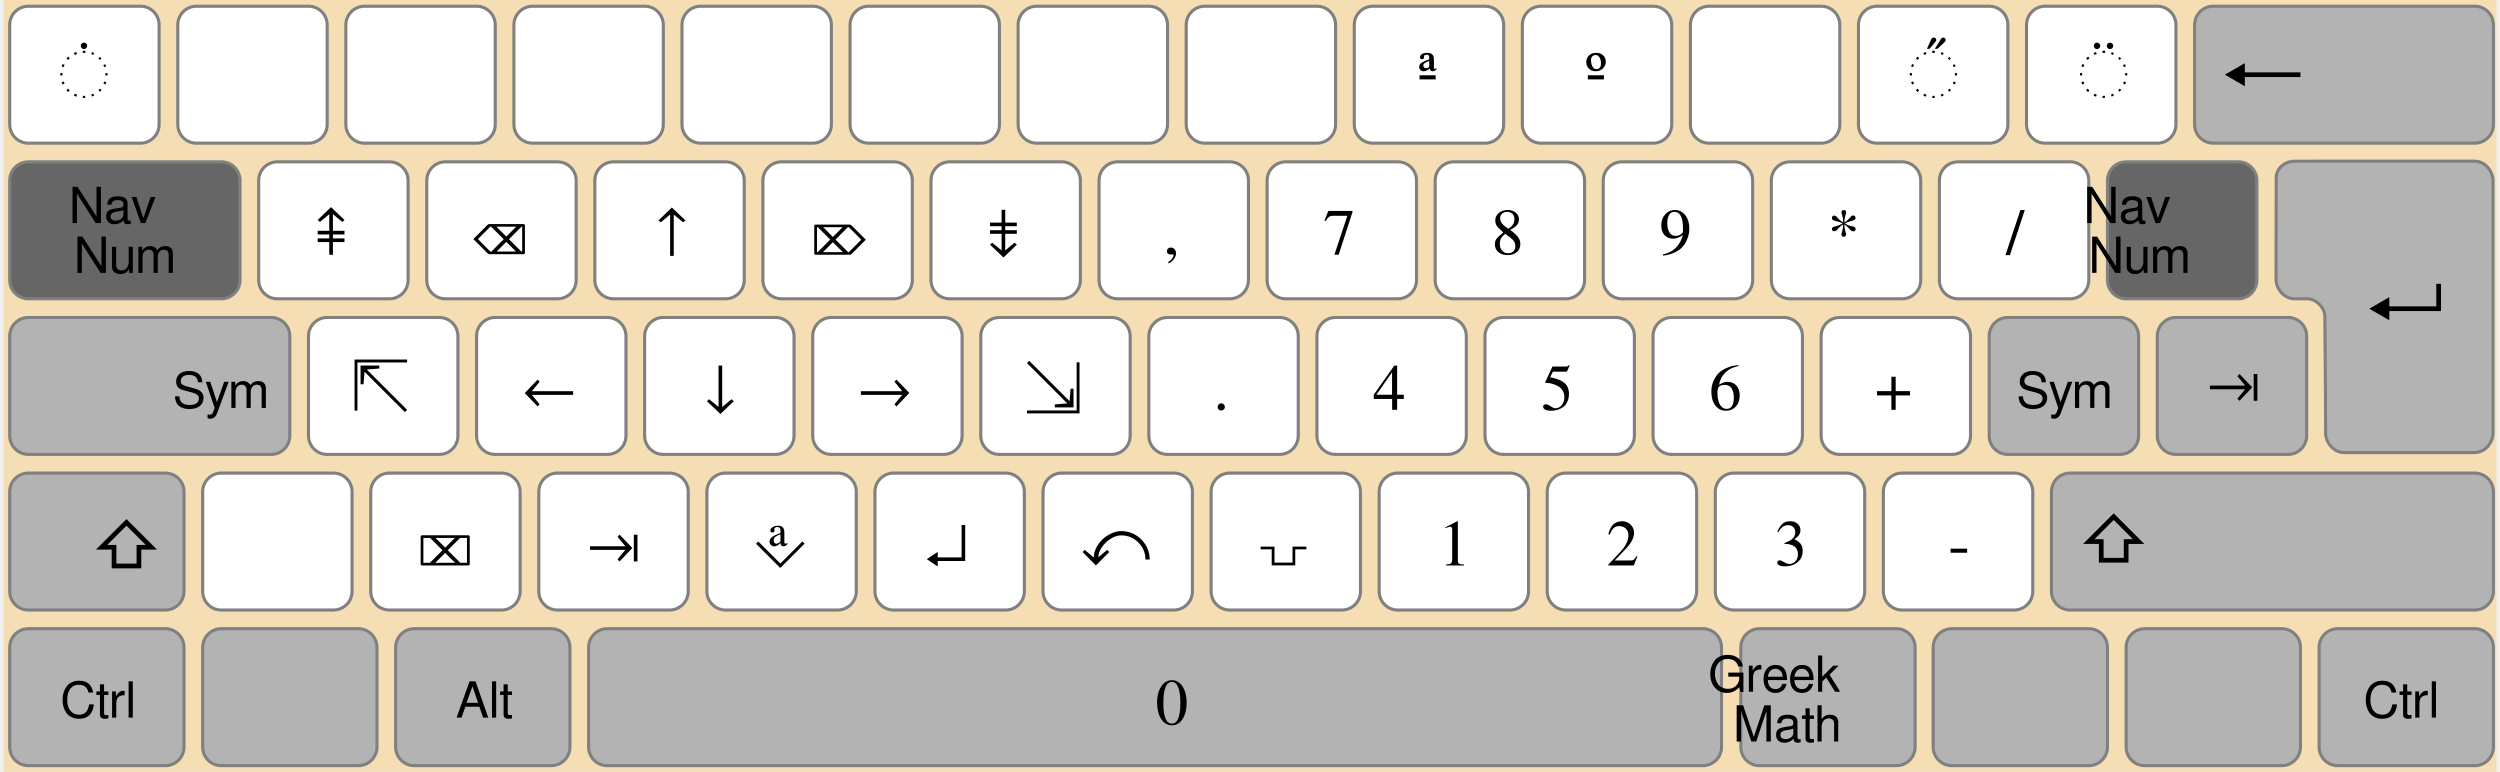
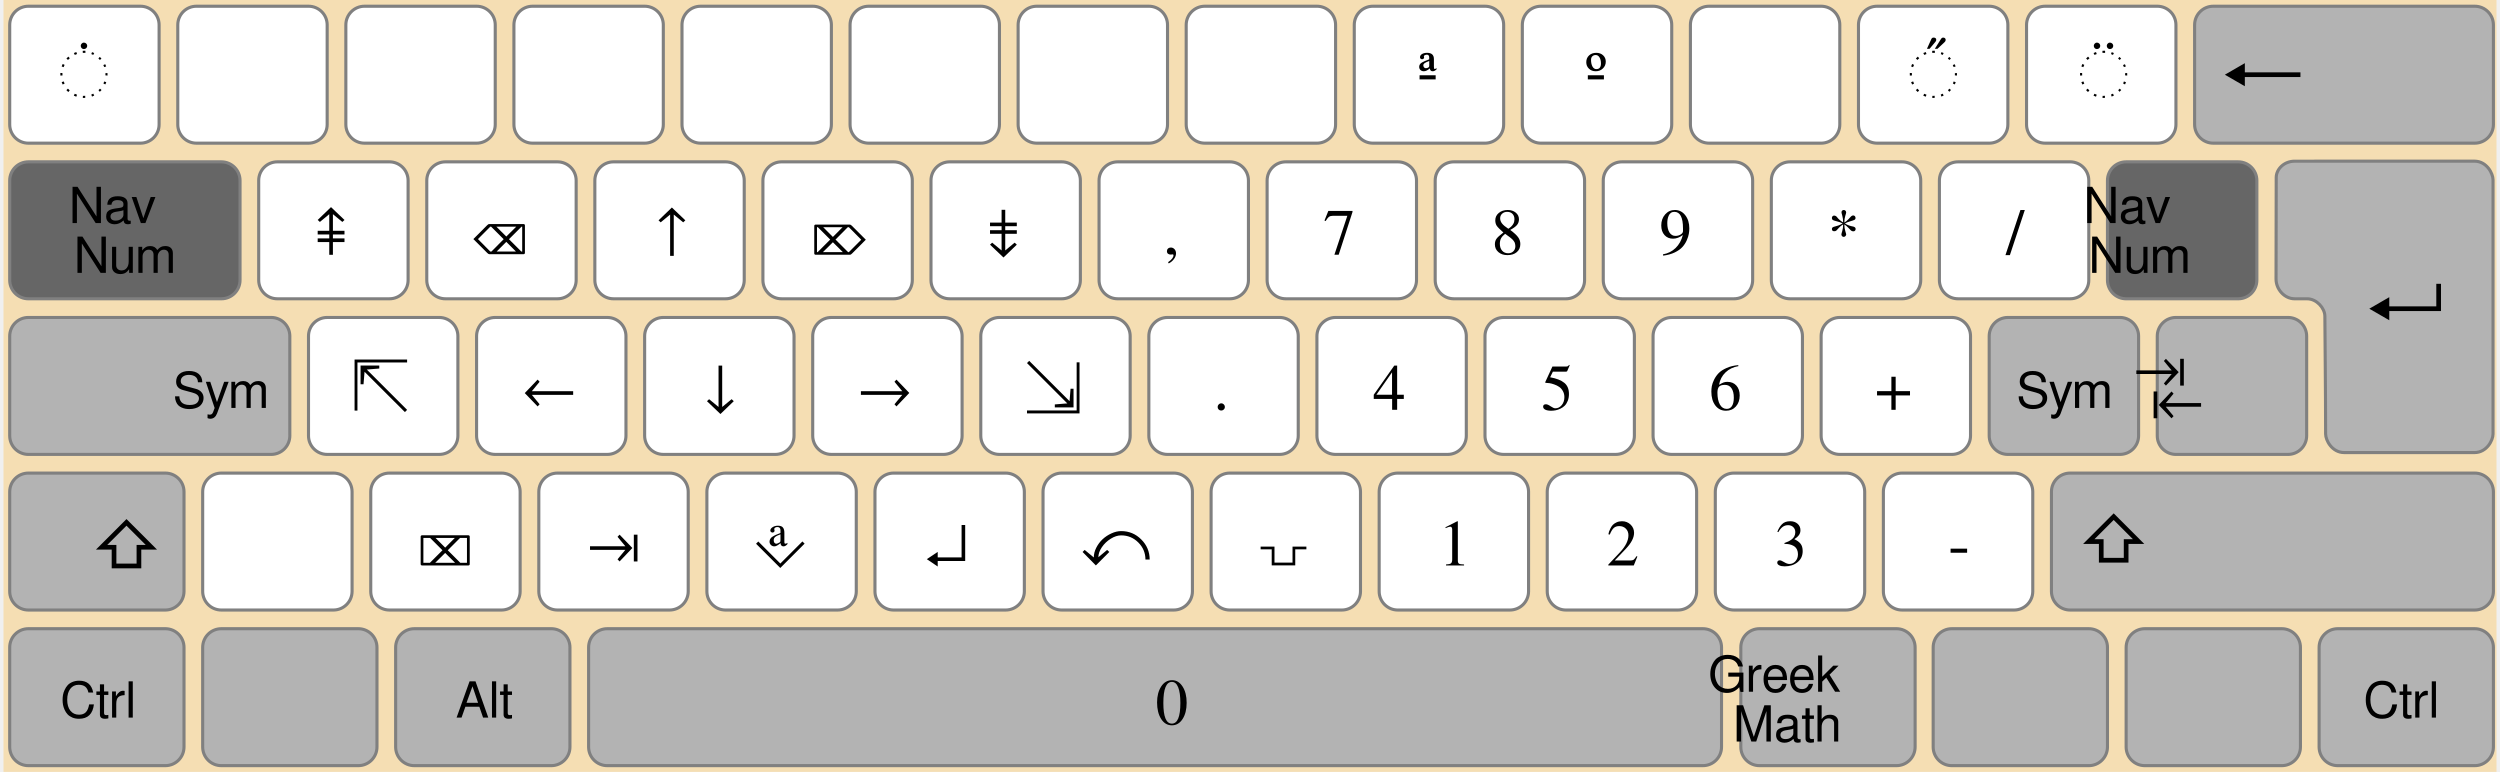
<svg xmlns="http://www.w3.org/2000/svg" xmlns:xlink="http://www.w3.org/1999/xlink" id="svg2" version="1.0" xml:space="preserve" width="800" height="247" viewBox="0 0 801 248" style="display:inline">
  <defs id="defs4">
    <marker id="TriangleOutM" refX="0" refY="0" orient="auto" style="overflow:visible">
      <path id="path4356" style="fill-rule:evenodd;stroke:#000000;stroke-width:1pt;marker-start:none" d="M 5.77,0 -2.88,5 V -5 Z" transform="scale(0.4)" />
    </marker>
    <style id="style6" type="text/css">


    
    

      text            { writing-mode:lr-tb;font-weight:bold;font-family:Nimbus Sans L, Arial, sans-serif ;}
      #T_others       { font-size:16px; text-align:start ;text-anchor:start ;}
      #T_alterninsc   { font-size:14px; fill:dimgray    ;fill-opacity:1 ;stroke:none; text-align:start ;text-anchor:start ;}
      #T_stdletters   { font-size:21px; fill:black      ;fill-opacity:1 ;stroke:none; text-align:center;text-anchor:middle;}
      #T_stdspecial   { font-size:18px; fill:black      ;fill-opacity:1 ;stroke:none; text-align:center;text-anchor:middle;}
      #T_intodisuse   { font-size:18px; fill:dimgray    ;fill-opacity:1 ;stroke:none; text-align:center;text-anchor:middle;}
      #T_AltGr        { font-size:18px; fill:blue       ;fill-opacity:1 ;stroke:none; text-align:center;text-anchor:middle;}
      #T_AltGrSh      { font-size:18px; fill:dodgerblue ;fill-opacity:1 ;stroke:none; text-align:center;text-anchor:middle;}
      .T_UpAltGr      { font-size:18px; fill:skyblue    ;}
      .T_DeadKey      { font-size:21px; fill:red        ;}

      #T_Lx_AltGr     { font-size:18px; fill:purple     ;fill-opacity:1 ;stroke:none; text-align:center;text-anchor:middle;}
      #T_Lx_AltGrSh   { font-size:18px; fill:blueviolet ;fill-opacity:1 ;stroke:none; text-align:center;text-anchor:middle;}
      .T_Lx_UpAltGr   { font-size:18px; fill:violet     ;font-family:Sans;}
      .T_Lx_DeadKey   { font-size:21px; fill:darkorange ;fill-opacity:1 ;stroke:darkorange;stroke-width:0.6;}

      .T_size_s       { font-size:12px; fill:black      ;fill-opacity:1 ;stroke:none; text-align:start ;text-anchor:start ;}
      .T_size_L       { font-size:21px;}

      #GlyphKey       { fill:white      ;stroke:grey   ;stroke-width:1;}
      #ModifKey       { fill:gainsboro  ;stroke:grey   ;stroke-width:1;}
      #OtherKey       { fill:silver     ;stroke:grey   ;stroke-width:1;}
      .K_AltGr        { fill:#D5EEF8    ;stroke:grey   ;stroke-width:1;}

     
       
    </style>
  </defs>
  <g id="layer1" style="display:inline">
    <rect id="Bckgrd" x="0" y="0" width="801" height="248" style="fill:#f5deb3;stroke:none" />
  </g>
  <g id="layer2" style="display:inline">
    <g id="GlyphKey">
      <rect id="K_kb2a" x="2" y="2" width="48" height="44" rx="6" ry="6" />
      <use id="K_kb2b" xlink:href="#K_kb2a" transform="translate(54)" />
      <use id="K_kb2c" xlink:href="#K_kb2a" transform="translate(108)" />
      <use id="K_kb2d" xlink:href="#K_kb2a" transform="translate(162)" />
      <use id="K_kb2e" xlink:href="#K_kb2a" transform="translate(216)" />
      <use id="K_kb2f" xlink:href="#K_kb2a" transform="translate(270)" />
      <use id="K_kb2g" xlink:href="#K_kb2a" transform="translate(324)" />
      <use id="K_kb2h" xlink:href="#K_kb2a" transform="translate(378)" />
      <use id="K_kb2i" xlink:href="#K_kb2a" transform="translate(432)" />
      <use id="K_kb2j" xlink:href="#K_kb2a" transform="translate(486)" />
      <use id="K_kb2k" xlink:href="#K_kb2a" transform="translate(540)" />
      <use id="K_kb2l" xlink:href="#K_kb2a" transform="translate(594)" />
      <use id="K_kb2m" xlink:href="#K_kb2a" transform="translate(648)" />
      <use id="K_kb3b" xlink:href="#K_kb2a" transform="translate(80,50)" />
      <use id="K_kb3c" xlink:href="#K_kb2a" transform="translate(134,50)" />
      <use id="K_kb3d" xlink:href="#K_kb2a" transform="translate(188,50)" />
      <use id="K_kb3e" xlink:href="#K_kb2a" transform="translate(242,50)" />
      <use id="K_kb3f" xlink:href="#K_kb2a" transform="translate(296,50)" />
      <use id="K_kb3g" xlink:href="#K_kb2a" transform="translate(350,50)" />
      <use id="K_kb3h" xlink:href="#K_kb2a" transform="translate(404,50)" />
      <use id="K_kb3i" xlink:href="#K_kb2a" transform="translate(458,50)" />
      <use id="K_kb3j" xlink:href="#K_kb2a" transform="translate(512,50)" />
      <use id="K_kb3k" xlink:href="#K_kb2a" transform="translate(566,50)" />
      <use id="K_kb3l" xlink:href="#K_kb2a" transform="translate(620,50)" />
      <use id="K_kb4b" xlink:href="#K_kb2a" transform="translate(96,100)" />
      <use id="K_kb4c" xlink:href="#K_kb2a" transform="translate(150,100)" />
      <use id="K_kb4d" xlink:href="#K_kb2a" transform="translate(204,100)" />
      <use id="K_kb4e" xlink:href="#K_kb2a" transform="translate(258,100)" />
      <use id="K_kb4f" xlink:href="#K_kb2a" transform="translate(312,100)" />
      <use id="K_kb4g" xlink:href="#K_kb2a" transform="translate(366,100)" />
      <use id="K_kb4h" xlink:href="#K_kb2a" transform="translate(420,100)" />
      <use id="K_kb4i" xlink:href="#K_kb2a" transform="translate(474,100)" />
      <use id="K_kb4j" xlink:href="#K_kb2a" transform="translate(528,100)" />
      <use id="K_kb4k" xlink:href="#K_kb2a" transform="translate(582,100)" />
      <use id="K_kb5b" xlink:href="#K_kb2a" transform="translate(62,150)" />
      <use id="K_kb5c" xlink:href="#K_kb2a" transform="translate(116,150)" />
      <use id="K_kb5d" xlink:href="#K_kb2a" transform="translate(170,150)" />
      <use id="K_kb5e" xlink:href="#K_kb2a" transform="translate(224,150)" />
      <use id="K_kb5f" xlink:href="#K_kb2a" transform="translate(278,150)" />
      <use id="K_kb5g" xlink:href="#K_kb2a" transform="translate(332,150)" />
      <use id="K_kb5h" xlink:href="#K_kb2a" transform="translate(386,150)" />
      <use id="K_kb5i" xlink:href="#K_kb2a" transform="translate(440,150)" />
      <use id="K_kb5j" xlink:href="#K_kb2a" transform="translate(494,150)" />
      <use id="K_kb5k" xlink:href="#K_kb2a" transform="translate(548,150)" />
      <use id="K_kb5l" xlink:href="#K_kb2a" transform="translate(602,150)" />
    </g>
    <g id="ModifKey" style="fill:#b3b3b3">
      <rect id="K_kb4a" x="2" y="102" width="90" height="44" rx="6" ry="6" style="fill:#b3b3b3" />
      <rect id="K_kb5a" x="2" y="152" width="56" height="44" rx="6" ry="6" style="fill:#b3b3b3" />
      <rect id="K_kb5m" x="658" y="152" width="142" height="44" rx="6" ry="6" style="opacity:1;fill:#b3b3b3" />
      <use id="K_kb4l" xlink:href="#K_kb2a" transform="translate(636,100)" style="display:inline;fill:#b3b3b3" />
      <use id="K_kb3m" xlink:href="#K_kb2a" transform="translate(674,50)" style="display:inline;fill:#666666" />
      <rect id="K_kb3a" x="2" y="52" width="74" height="44" rx="6" ry="6" style="display:inline;fill:#666666" />
      <rect id="rect1" x="558.198" y="202" width="56" height="44" rx="6" ry="6" style="display:inline" />
    </g>
    <g id="OtherKey" style="fill:#b3b3b3">
      <rect id="K_kb2n" x="704" y="2" width="96" height="44" rx="6" ry="6" style="fill:#b3b3b3" />
      <path id="K_kb3n" d="m 736.16,51.79 c -3.44,0 -5.93,2.56 -5.94,5.24 l -0.06,32.6 c -0.01,3.31 2.69,6.37 6,6.37 h 3.99 c 3.081,0 5.7,3.04 5.7,5.59 0,2.55 0.24,24.57 0.24,37.85 0,1.99 2.02,5.97 6,5.97 13.94,0 27.88,0 41.82,0 3.98,0 5.97,-3.98 5.97,-5.97 0,-27.22 0,-54.44 0,-81.66 0,-1.99 -1.99,-6 -5.97,-6 z" style="fill:#b3b3b3" />
      <rect id="K_kb6a" x="2" y="202" width="56" height="44" rx="6" ry="6" style="fill:#b3b3b3" />
      <rect id="K_kb6b" x="64" y="202" width="56" height="44" rx="6" ry="6" style="fill:#b3b3b3" />
      <rect id="K_kb6c" x="126" y="202" width="56" height="44" rx="6" ry="6" style="fill:#b3b3b3" />
      <rect id="K_kb6l" x="620" y="202" width="56" height="44" rx="6" ry="6" style="fill:#b3b3b3" />
      <rect id="K_kb6m" x="682" y="202" width="56" height="44" rx="6" ry="6" style="fill:#b3b3b3" />
      <rect id="K_kb6n" x="744" y="202" width="56" height="44" rx="6" ry="6" style="fill:#b3b3b3" />
      <rect id="K_kb6d" x="188" y="202" width="364" height="44" rx="6" ry="6" style="display:inline;fill:#b3b3b3" />
      <use id="K_kb4m" xlink:href="#K_kb2a" transform="translate(690,100)" style="display:inline;fill:#b3b3b3" />
    </g>
  </g>
  <g id="DrawedInscr" style="display:inline">
    <path id="S_kb2n" style="fill:none;stroke:#000000;stroke-width:1.506;stroke-dasharray:none;marker-end:url(#TriangleOutM)" d="M 738,24 H 718" />
    <g id="sublayer3a" style="display:inline">
      <path id="S_kb5a" style="fill:none;stroke:#000000;stroke-width:1.506;stroke-dasharray:none" d="m 39.519,167.84 -8,8 h 4 v 6 h 8 v -6 h 4 z" />
      <use id="S_kb5n" xlink:href="#S_kb5a" transform="translate(638.4809,-1.840102)" x="0" y="0" width="1" height="1" />
      <path id="S_kb3n" style="fill:none;stroke:#000000;stroke-width:1.506;stroke-dasharray:none;marker-end:url(#TriangleOutM)" d="m 782.408,91.187 v 8 h -18" />
    </g>
  </g>
  <g id="fr-fr" style="display:inline">
    <g id="T_stdletters" style="font-size:21px;text-align:center;text-anchor:middle;fill:#000000;fill-opacity:1;stroke:none" transform="translate(9.260975,9.671158)">
      <text id="T_kb3b" x="96" y="72" style="font-style:normal;font-variant:normal;font-weight:normal;font-stretch:normal;line-height:0%;font-family:FreeSerif;-inkscape-font-specification:FreeSerif;writing-mode:lr-tb;fill:#000000">⇞</text>
      <text id="T_kb3c" x="150" y="72" style="font-style:normal;font-variant:normal;font-weight:normal;font-stretch:normal;line-height:0%;font-family:FreeSerif;-inkscape-font-specification:FreeSerif;writing-mode:lr-tb">⌫</text>
      <text id="T_kb3d" x="205.517" y="72.327" style="font-style:normal;font-variant:normal;font-weight:normal;font-stretch:normal;line-height:0%;font-family:FreeSerif;-inkscape-font-specification:FreeSerif;writing-mode:lr-tb">↑</text>
      <text id="T_kb3e" x="259.53" y="72.176" style="font-style:normal;font-variant:normal;font-weight:normal;font-stretch:normal;line-height:0%;font-family:FreeSerif;-inkscape-font-specification:FreeSerif;writing-mode:lr-tb">⌦</text>
      <text id="T_kb3f" x="312" y="72" style="font-style:normal;font-variant:normal;font-weight:normal;font-stretch:normal;line-height:0%;font-family:FreeSerif;-inkscape-font-specification:FreeSerif;writing-mode:lr-tb">⇟</text>
      <text id="T_kb3g" x="366" y="72" style="font-style:normal;font-variant:normal;font-weight:normal;font-stretch:normal;line-height:0%;font-family:FreeSerif;-inkscape-font-specification:FreeSerif;writing-mode:lr-tb">,</text>
      <text id="T_kb3h" x="420" y="72" style="font-style:normal;font-variant:normal;font-weight:normal;font-stretch:normal;line-height:0%;font-family:FreeSerif;-inkscape-font-specification:FreeSerif;writing-mode:lr-tb">7</text>
      <text id="T_kb3i" x="474" y="72" style="font-style:normal;font-variant:normal;font-weight:normal;font-stretch:normal;line-height:0%;font-family:FreeSerif;-inkscape-font-specification:FreeSerif;writing-mode:lr-tb">8</text>
      <text id="T_kb3j" x="528" y="72" style="font-style:normal;font-variant:normal;font-weight:normal;font-stretch:normal;line-height:0%;font-family:FreeSerif;-inkscape-font-specification:FreeSerif;writing-mode:lr-tb">9</text>
      <text id="T_kb3k" x="582" y="72" style="font-style:normal;font-variant:normal;font-weight:normal;font-stretch:normal;line-height:0%;font-family:FreeSerif;-inkscape-font-specification:FreeSerif;writing-mode:lr-tb">*</text>
      <text id="T_kb4b" x="112" y="122" style="font-style:normal;font-variant:normal;font-weight:normal;font-stretch:normal;line-height:0%;font-family:FreeSerif;-inkscape-font-specification:FreeSerif;writing-mode:lr-tb">⇱</text>
      <text id="T_kb4c" x="166" y="122" style="font-style:normal;font-variant:normal;font-weight:normal;font-stretch:normal;line-height:0%;font-family:FreeSerif;-inkscape-font-specification:FreeSerif;writing-mode:lr-tb">←</text>
      <text id="T_kb4d" x="221.077" y="122.07" style="font-style:normal;font-variant:normal;font-weight:normal;font-stretch:normal;line-height:0%;font-family:FreeSerif;-inkscape-font-specification:FreeSerif;writing-mode:lr-tb">↓</text>
      <text id="T_kb4e" x="274" y="122" style="font-style:normal;font-variant:normal;font-weight:normal;font-stretch:normal;line-height:0%;font-family:FreeSerif;-inkscape-font-specification:FreeSerif;writing-mode:lr-tb">→</text>
      <text id="T_kb4f" x="328" y="122" style="font-style:normal;font-variant:normal;font-weight:normal;font-stretch:normal;line-height:0%;font-family:FreeSerif;-inkscape-font-specification:FreeSerif;writing-mode:lr-tb">⇲</text>
      <text id="T_kb4g" x="382" y="122" style="font-style:normal;font-variant:normal;font-weight:normal;font-stretch:normal;line-height:0%;font-family:FreeSerif;-inkscape-font-specification:FreeSerif;writing-mode:lr-tb">.</text>
      <text id="T_kb4h" x="436" y="122" style="font-style:normal;font-variant:normal;font-weight:normal;font-stretch:normal;line-height:0%;font-family:FreeSerif;-inkscape-font-specification:FreeSerif;writing-mode:lr-tb">4</text>
      <text id="T_kb4i" x="490" y="122" style="font-style:normal;font-variant:normal;font-weight:normal;font-stretch:normal;line-height:0%;font-family:FreeSerif;-inkscape-font-specification:FreeSerif;writing-mode:lr-tb">5</text>
      <text id="T_kb4j" x="544" y="122" style="font-style:normal;font-variant:normal;font-weight:normal;font-stretch:normal;line-height:0%;font-family:FreeSerif;-inkscape-font-specification:FreeSerif;writing-mode:lr-tb">6</text>
      <text id="T_kb4k" x="598" y="122" style="font-style:normal;font-variant:normal;font-weight:normal;font-stretch:normal;line-height:0%;font-family:FreeSerif;-inkscape-font-specification:FreeSerif;writing-mode:lr-tb">+</text>
      <text id="T_kb5c" x="132.647" y="172" style="font-style:normal;font-variant:normal;font-weight:normal;font-stretch:normal;line-height:0%;font-family:FreeSerif;-inkscape-font-specification:FreeSerif;writing-mode:lr-tb">⌧</text>
      <text id="T_kb5d" x="186.964" y="171.817" style="font-style:normal;font-variant:normal;font-weight:normal;font-stretch:normal;line-height:0%;font-family:FreeSerif;-inkscape-font-specification:FreeSerif;writing-mode:lr-tb">⇥</text>
      <text id="T_kb5e" x="240" y="172" style="font-style:normal;font-variant:normal;font-weight:normal;font-stretch:normal;line-height:0%;font-family:FreeSerif;-inkscape-font-specification:FreeSerif;writing-mode:lr-tb">⎀</text>
      <text id="T_kb5f" x="294" y="172" style="font-style:normal;font-variant:normal;font-weight:normal;font-stretch:normal;line-height:0%;font-family:FreeSerif;-inkscape-font-specification:FreeSerif;writing-mode:lr-tb">↵</text>
      <text id="T_kb5g" x="348" y="172" style="font-style:normal;font-variant:normal;font-weight:normal;font-stretch:normal;line-height:0%;font-family:FreeSerif;-inkscape-font-specification:FreeSerif;writing-mode:lr-tb">↶</text>
      <text id="T_kb5h" x="402" y="172" style="font-style:normal;font-variant:normal;font-weight:normal;font-stretch:normal;line-height:0%;font-family:FreeSerif;-inkscape-font-specification:FreeSerif;writing-mode:lr-tb">⍽</text>
      <text id="text6" x="618.983" y="172" style="font-style:normal;font-variant:normal;font-weight:normal;font-stretch:normal;line-height:0%;font-family:FreeSerif;-inkscape-font-specification:FreeSerif;writing-mode:lr-tb">-</text>
      <text id="text5" x="564.983" y="172" style="font-style:normal;font-variant:normal;font-weight:normal;font-stretch:normal;line-height:0%;font-family:FreeSerif;-inkscape-font-specification:FreeSerif;writing-mode:lr-tb">3</text>
      <text id="text4" x="510.983" y="172" style="font-style:normal;font-variant:normal;font-weight:normal;font-stretch:normal;line-height:0%;font-family:FreeSerif;-inkscape-font-specification:FreeSerif;writing-mode:lr-tb">2</text>
      <text id="text3" x="456.983" y="172" style="font-style:normal;font-variant:normal;font-weight:normal;font-stretch:normal;line-height:0%;font-family:FreeSerif;-inkscape-font-specification:FreeSerif;writing-mode:lr-tb">1</text>
      <text id="text2" x="78.748" y="172" style="font-style:normal;font-variant:normal;font-weight:normal;font-stretch:normal;line-height:0%;font-family:FreeSerif;-inkscape-font-specification:FreeSerif;writing-mode:lr-tb" />
      <text id="text8" x="637.072" y="72" style="font-style:normal;font-variant:normal;font-weight:normal;font-stretch:normal;line-height:0%;font-family:FreeSerif;-inkscape-font-specification:FreeSerif;writing-mode:lr-tb">/</text>
      <text id="text47" x="665.499" y="21.502" style="font-style:normal;font-variant:normal;font-weight:normal;font-stretch:normal;line-height:0%;font-family:FreeSerif;-inkscape-font-specification:FreeSerif;writing-mode:lr-tb">◌̈</text>
      <text id="text45" x="610.801" y="21.502" style="font-style:normal;font-variant:normal;font-weight:normal;font-stretch:normal;line-height:0%;font-family:FreeSerif;-inkscape-font-specification:FreeSerif;writing-mode:lr-tb">◌̋</text>
      <text id="text42" x="556.765" y="21.502" style="font-style:normal;font-variant:normal;font-weight:normal;font-stretch:normal;line-height:0%;font-family:FreeSerif;-inkscape-font-specification:FreeSerif;writing-mode:lr-tb" />
      <text id="text41" x="502.765" y="21.502" style="font-style:normal;font-variant:normal;font-weight:normal;font-stretch:normal;line-height:0%;font-family:FreeSerif;-inkscape-font-specification:FreeSerif;writing-mode:lr-tb" />
      <text id="text36" x="232.765" y="21.502" style="font-style:normal;font-variant:normal;font-weight:normal;font-stretch:normal;line-height:0%;font-family:FreeSerif;-inkscape-font-specification:FreeSerif;writing-mode:lr-tb"> </text>
      <text id="text34" x="502.413" y="21.502" style="font-style:normal;font-variant:normal;font-weight:normal;font-stretch:normal;line-height:0%;font-family:FreeSerif;-inkscape-font-specification:FreeSerif;writing-mode:lr-tb">º</text>
      <text id="text44" x="448.413" y="21.502" style="font-style:normal;font-variant:normal;font-weight:normal;font-stretch:normal;line-height:0%;font-family:FreeSerif;-inkscape-font-specification:FreeSerif;writing-mode:lr-tb;fill:#000000">ª</text>
      <text id="text46" x="611.837" y="21.502" style="font-style:normal;font-variant:normal;font-weight:normal;font-stretch:normal;line-height:0%;font-family:FreeSerif;-inkscape-font-specification:FreeSerif;writing-mode:lr-tb" transform="translate(-595.255)">◌̇</text>
      <text id="text17" x="448.915" y="21.502" style="font-style:normal;font-variant:normal;font-weight:normal;font-stretch:normal;line-height:0%;font-family:FreeSerif;-inkscape-font-specification:FreeSerif;writing-mode:lr-tb" />
      <text id="text18" x="366.132" y="223.075" style="font-style:normal;font-variant:normal;font-weight:normal;font-stretch:normal;line-height:0%;font-family:FreeSerif;-inkscape-font-specification:FreeSerif;writing-mode:lr-tb">0</text>
-       <text id="text19" x="707.418" y="120.204" style="font-style:normal;font-variant:normal;font-weight:normal;font-stretch:normal;line-height:0%;font-family:FreeSerif;-inkscape-font-specification:FreeSerif;writing-mode:lr-tb">⇥</text>
+       <text id="text19" x="707.418" y="115.316" style="font-style:normal;font-variant:normal;font-weight:normal;font-stretch:normal;line-height:0.5;font-family:FreeSerif;-inkscape-font-specification:FreeSerif;writing-mode:lr-tb">
+         <tspan id="tspan3" x="707.418" y="115.316">⇥</tspan>
+         <tspan id="tspan4" x="707.418" y="125.816">⇤</tspan>
+       </text>
    </g>
    <g id="T_others" style="font-size:16px;text-align:start;text-anchor:start" transform="translate(8.350729,0.565431)">
      <text id="T_kb6a" x="10" y="230" style="font-style:normal;font-variant:normal;font-weight:normal;font-stretch:normal;line-height:0%;font-family:FreeSans;-inkscape-font-specification:FreeSans;writing-mode:lr-tb">Ctrl</text>
      <text id="T_kb6c" x="136.991" y="230" style="font-style:normal;font-variant:normal;font-weight:normal;font-stretch:normal;line-height:0%;font-family:FreeSans;-inkscape-font-specification:FreeSans;writing-mode:lr-tb">Alt</text>
      <text id="T_kb6n" x="750" y="230" style="font-style:normal;font-variant:normal;font-weight:normal;font-stretch:normal;line-height:0%;font-family:FreeSans;-inkscape-font-specification:FreeSans;writing-mode:lr-tb">Ctrl</text>
      <text id="text48" x="653.8" y="130.492" style="font-style:normal;font-variant:normal;font-weight:normal;font-stretch:normal;line-height:0%;font-family:FreeSans;-inkscape-font-specification:FreeSans;text-align:center;writing-mode:lr-tb;text-anchor:middle">Sym</text>
      <text id="text49" x="61.454" y="130.492" style="font-style:normal;font-variant:normal;font-weight:normal;font-stretch:normal;line-height:0%;font-family:FreeSans;-inkscape-font-specification:FreeSans;text-align:center;writing-mode:lr-tb;text-anchor:middle">Sym</text>
      <text id="text50" x="578.671" y="221.695" style="font-style:normal;font-variant:normal;font-weight:normal;font-stretch:normal;line-height:1;font-family:FreeSans;-inkscape-font-specification:FreeSans;text-align:center;writing-mode:lr-tb;text-anchor:middle">
        <tspan id="tspan2" x="578.671" y="221.695">Greek</tspan>
        <tspan x="578.671" y="237.695" id="tspan1">Math</tspan>
      </text>
      <text id="text52" x="44.585" y="71.114" style="font-style:normal;font-variant:normal;font-weight:normal;font-stretch:normal;line-height:1;font-family:FreeSans;-inkscape-font-specification:FreeSans;text-align:center;writing-mode:lr-tb;text-anchor:middle">
        <tspan id="tspan8" x="44.585" y="71.114" style="line-height:1">Nav</tspan>
        <tspan id="tspan6" x="44.585" y="87.114" style="line-height:1">Num</tspan>
      </text>
      <text id="text10" x="691.891" y="71.114" style="font-style:normal;font-variant:normal;font-weight:normal;font-stretch:normal;line-height:1;font-family:FreeSans;-inkscape-font-specification:FreeSans;text-align:center;writing-mode:lr-tb;text-anchor:middle">
        <tspan id="tspan9" x="691.891" y="71.114" style="line-height:1">Nav</tspan>
        <tspan id="tspan10" x="691.891" y="87.114" style="line-height:1">Num</tspan>
      </text>
    </g>
  </g>
</svg>
